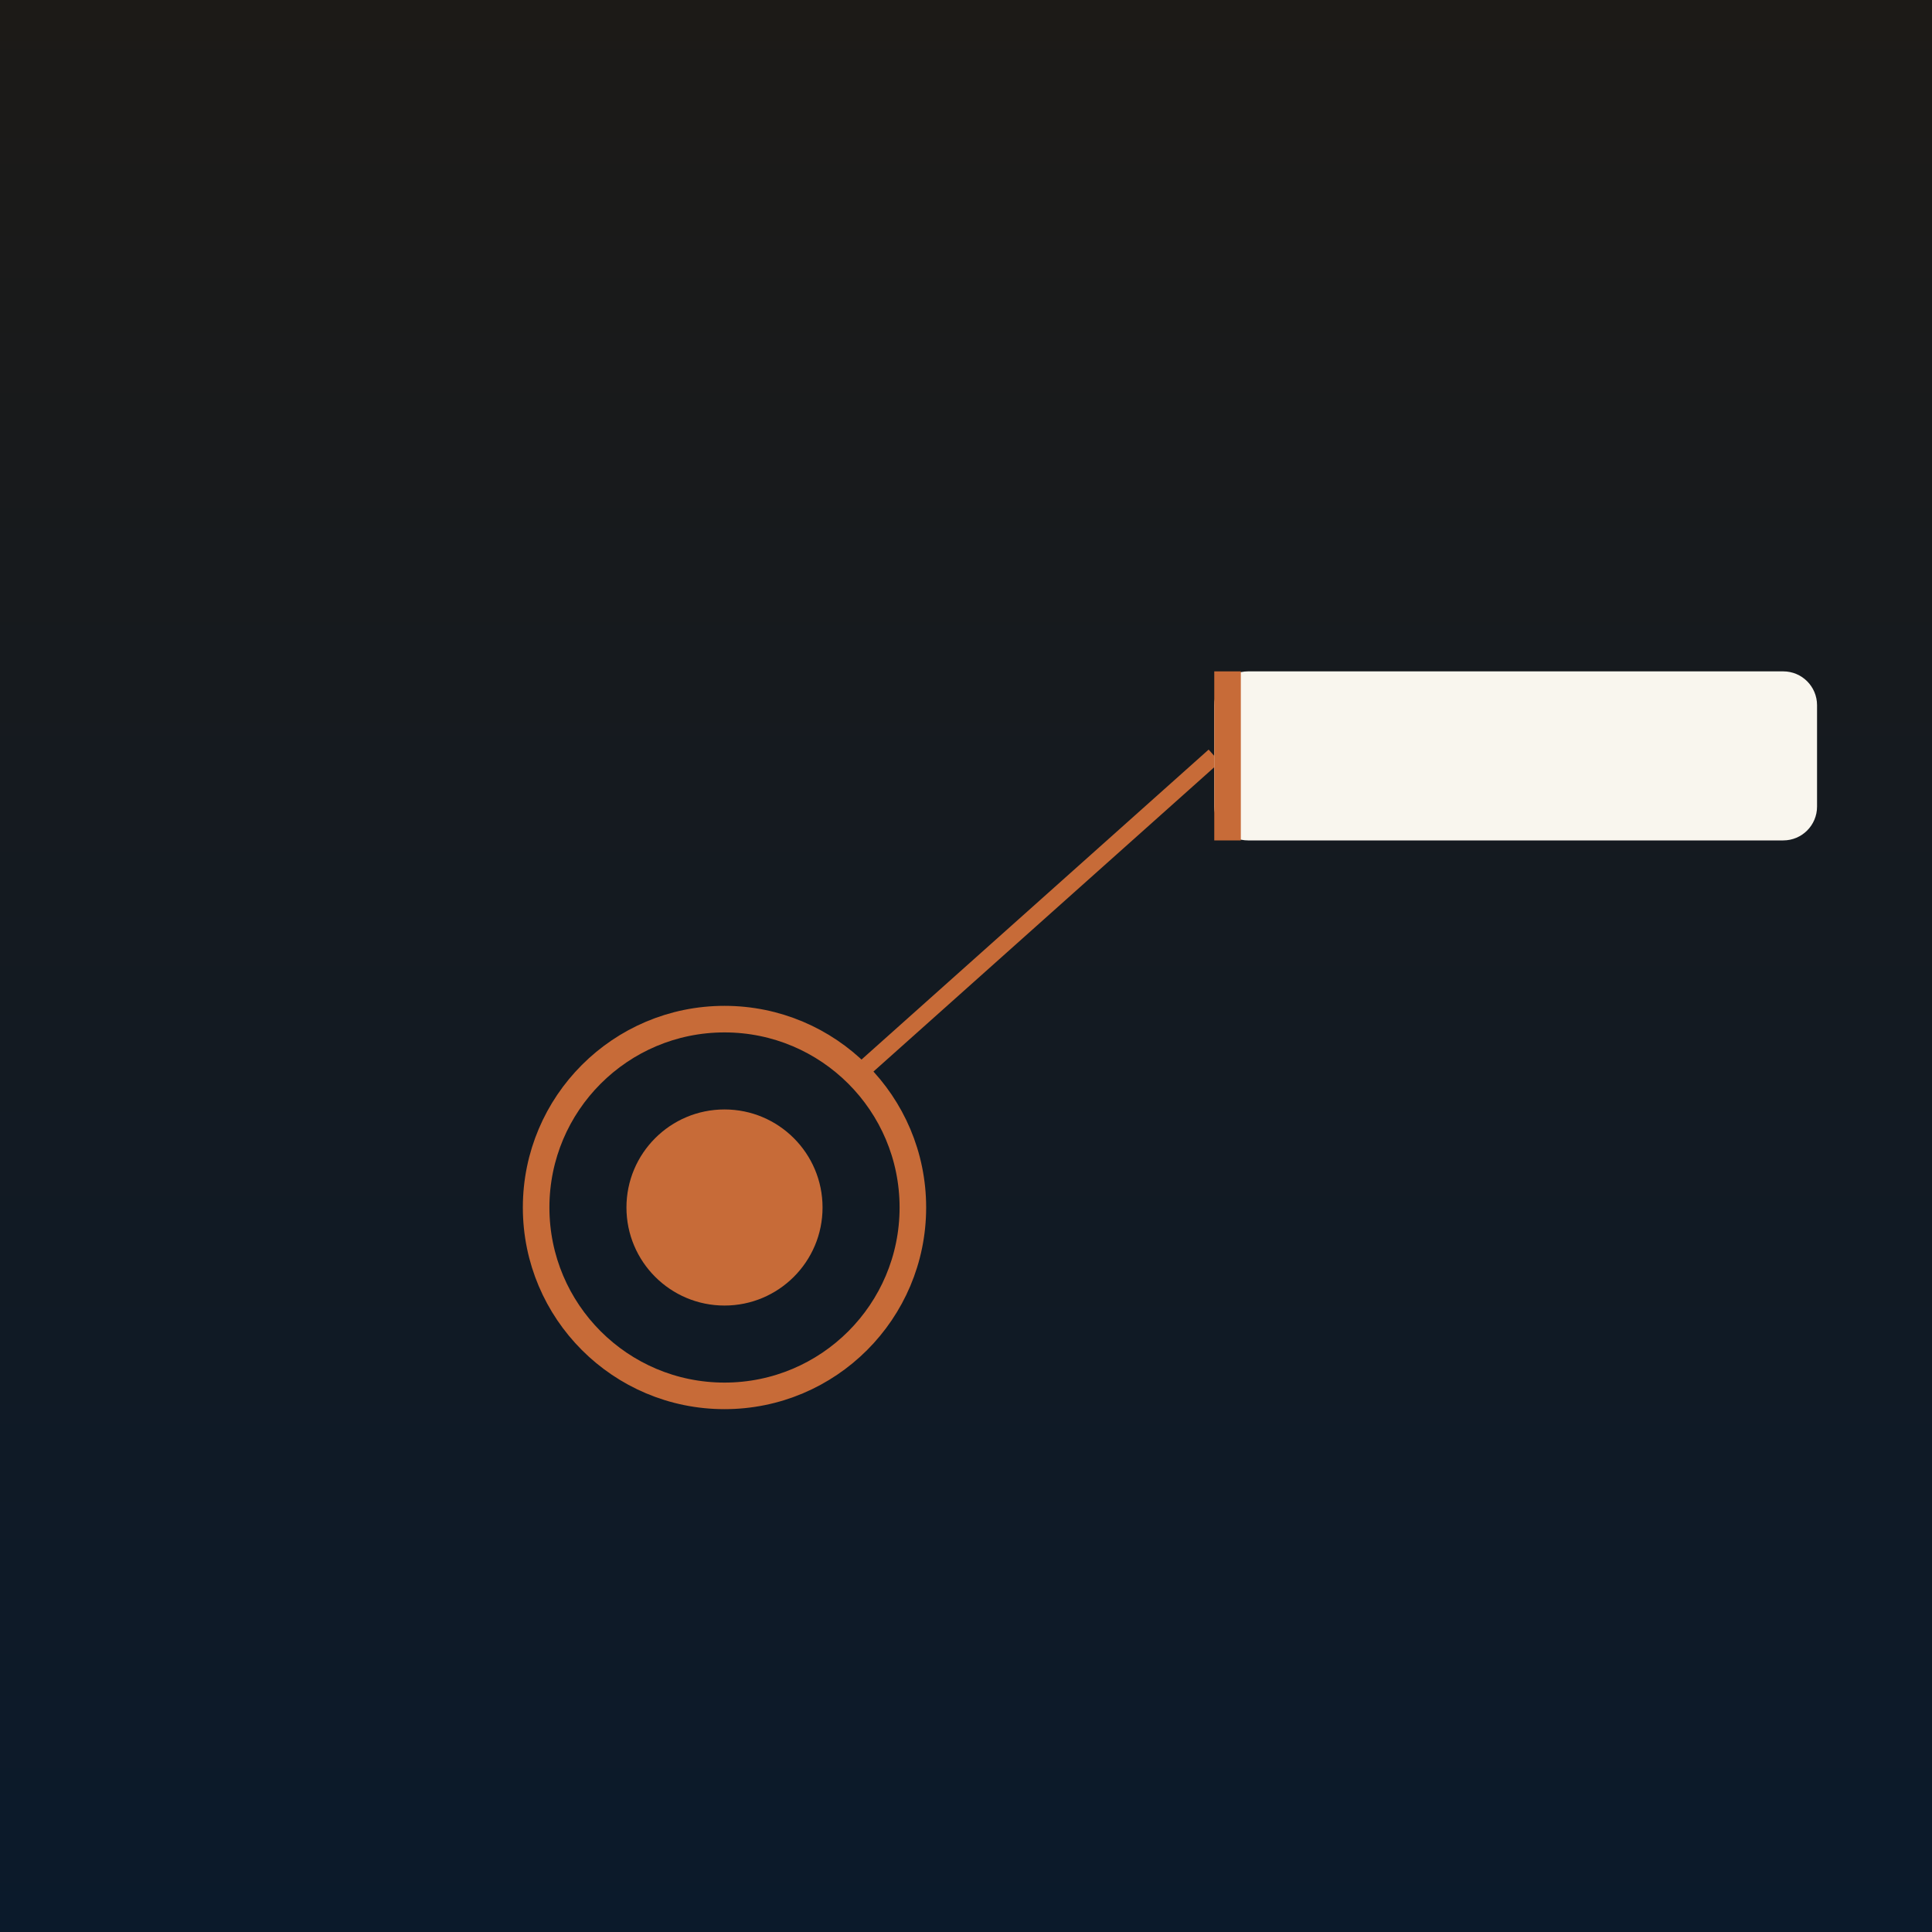
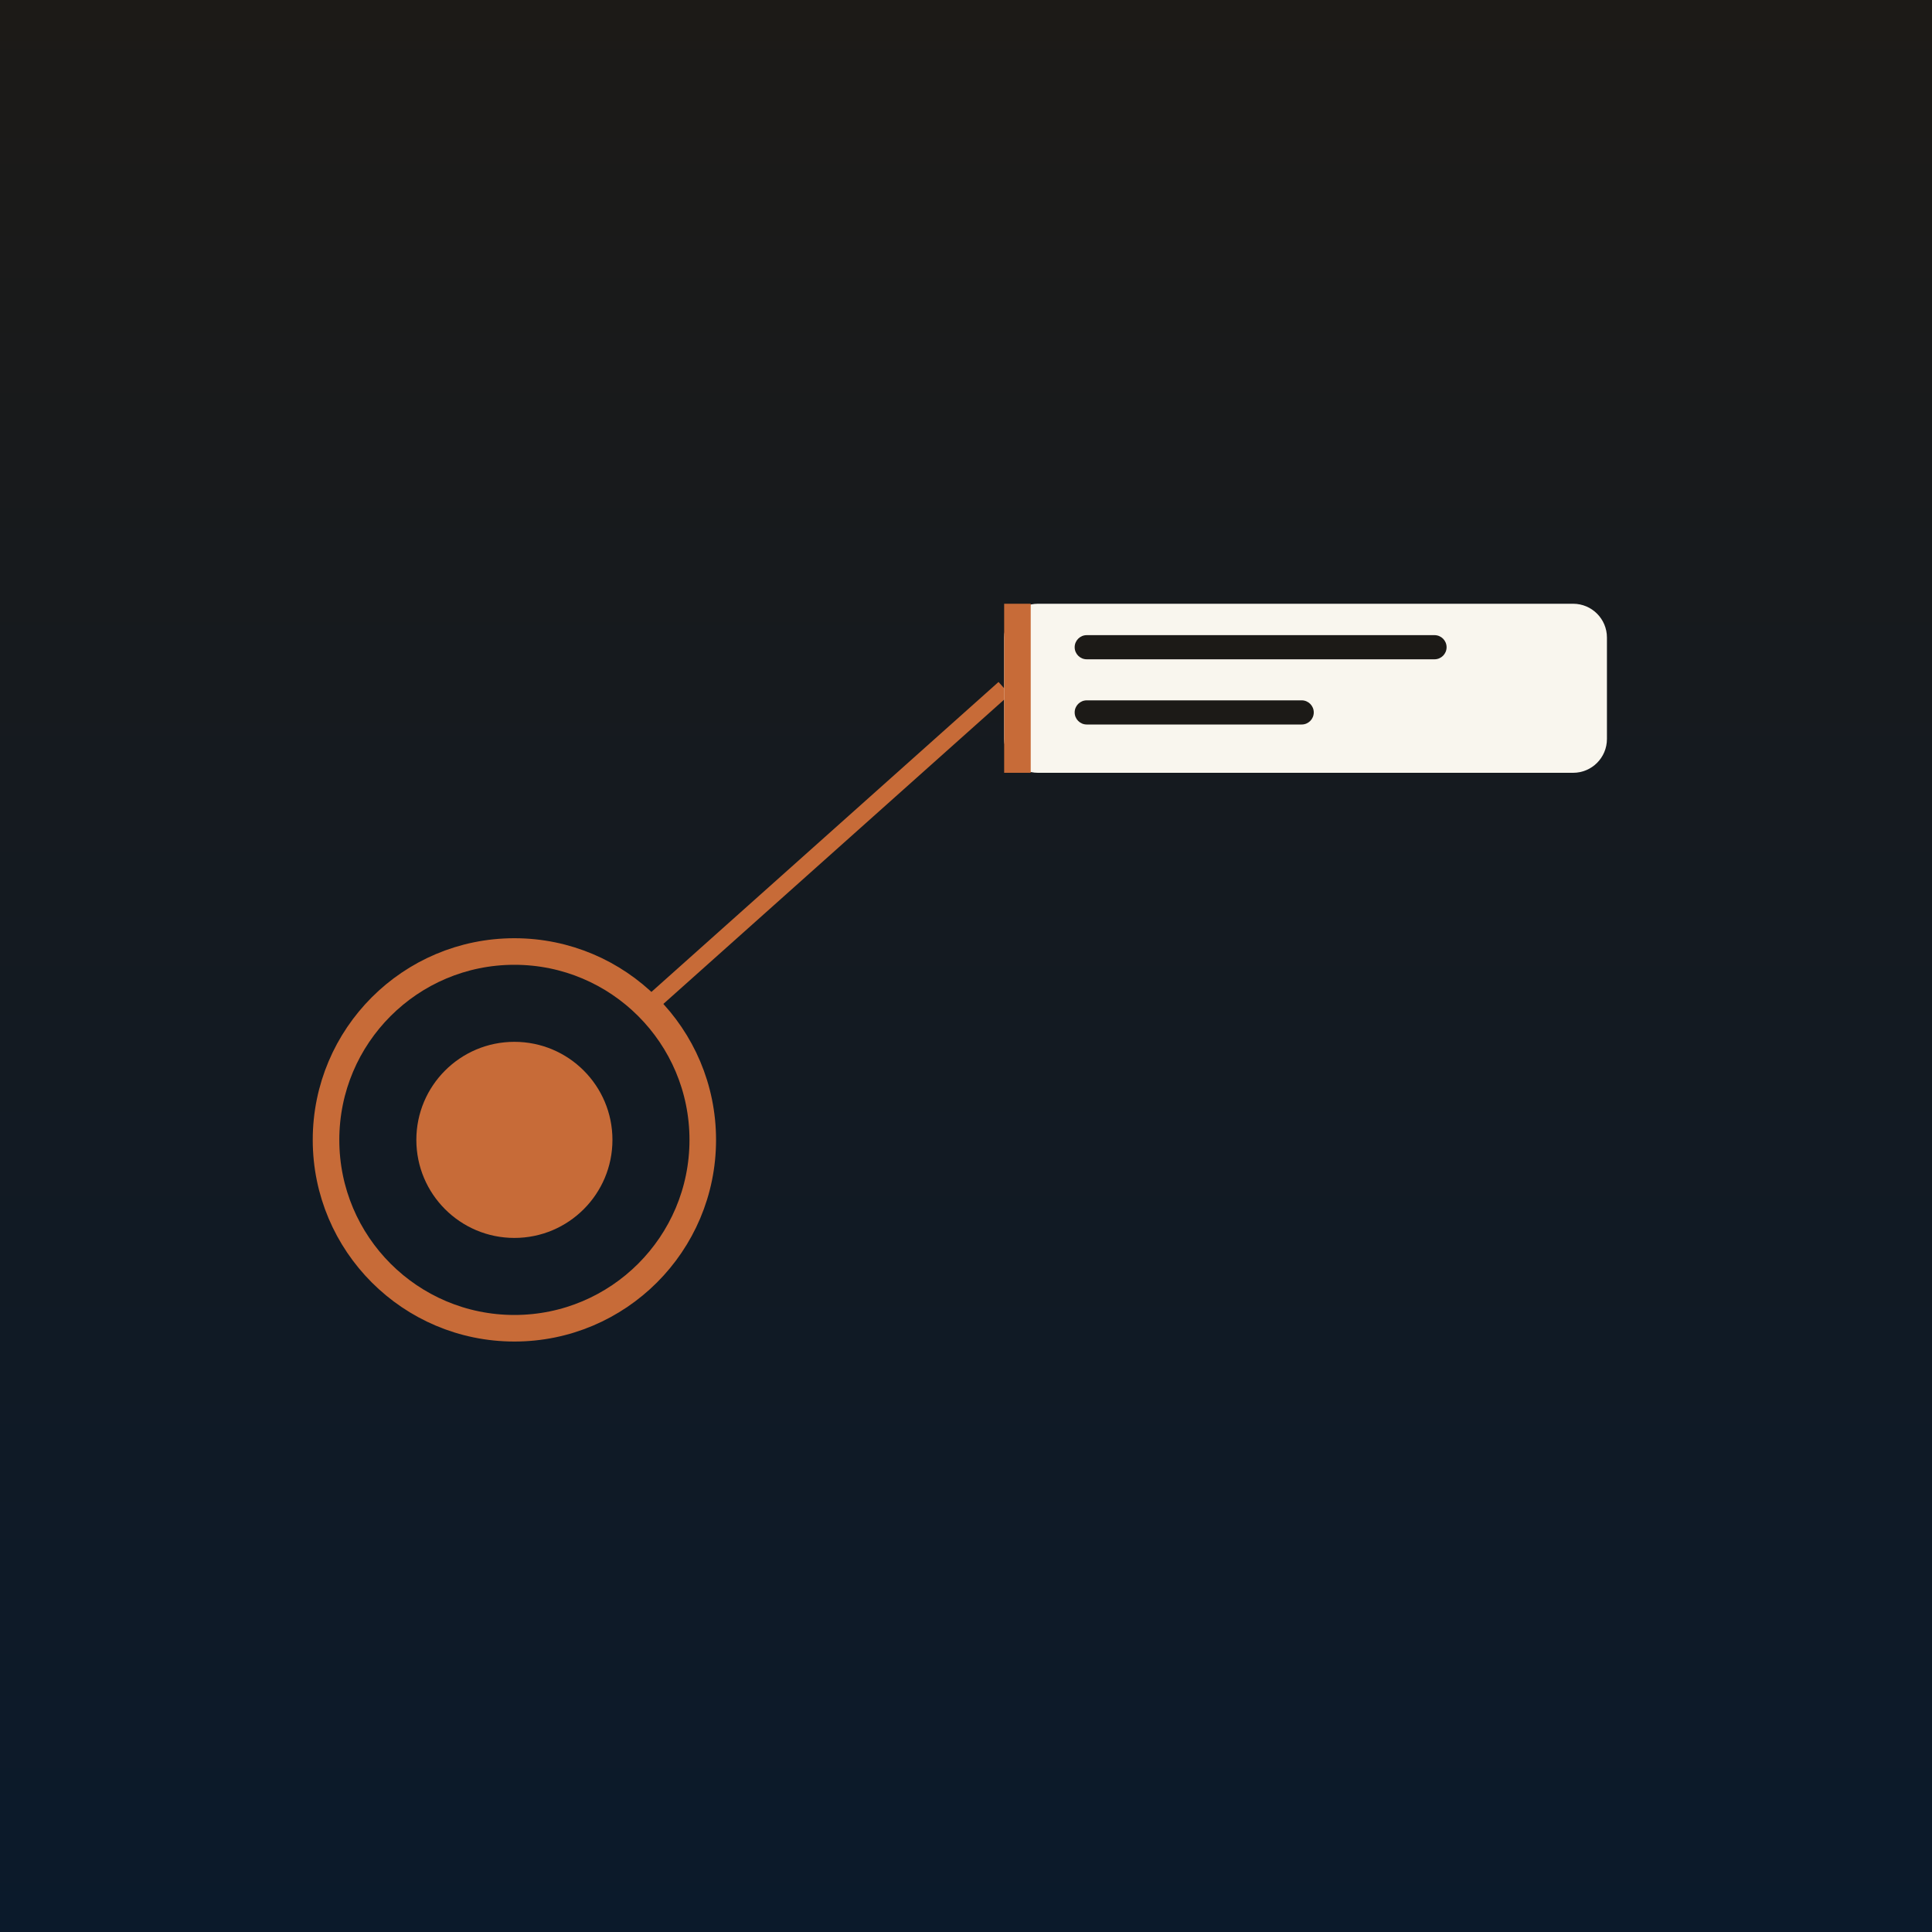
<svg xmlns="http://www.w3.org/2000/svg" viewBox="0 0 800 800">
  <defs>
    <linearGradient id="g" x1="0" y1="0" x2="0" y2="1">
      <stop offset="0" stop-color="#1c1a17" />
      <stop offset="1" stop-color="#0b1a2b" />
    </linearGradient>
  </defs>
  <rect width="800" height="800" fill="url(#g)" />
-   <circle cx="300" cy="500" r="78" fill="none" stroke="#c76b38" stroke-width="11" />
-   <circle cx="300" cy="500" r="40.6" fill="#c76b38" />
-   <line x1="355.2" y1="444.8" x2="502.8" y2="313" stroke="#c76b38" stroke-width="7" />
-   <rect x="502.8" y="278" width="249.6" height="70" rx="14" fill="#f9f6ee" />
-   <rect x="502.8" y="278" width="11" height="70" fill="#c76b38" />
+   <g transform="translate(-87 -28)">
+     <circle cx="300" cy="500" r="78" fill="none" stroke="#c76b38" stroke-width="11" />
+     <circle cx="300" cy="500" r="40.6" fill="#c76b38" />
+     <line x1="355.2" y1="444.8" x2="502.8" y2="313" stroke="#c76b38" stroke-width="7" />
+     <rect x="502.8" y="278" width="249.6" height="70" rx="14" fill="#f9f6ee" />
+     <rect x="502.8" y="278" width="11" height="70" fill="#c76b38" />
+     <rect x="532" y="291" width="154" height="10" rx="5" fill="#1c1a17" />
+     <rect x="532" y="318" width="99" height="10" rx="5" fill="#1c1a17" />
+   </g>
</svg>
